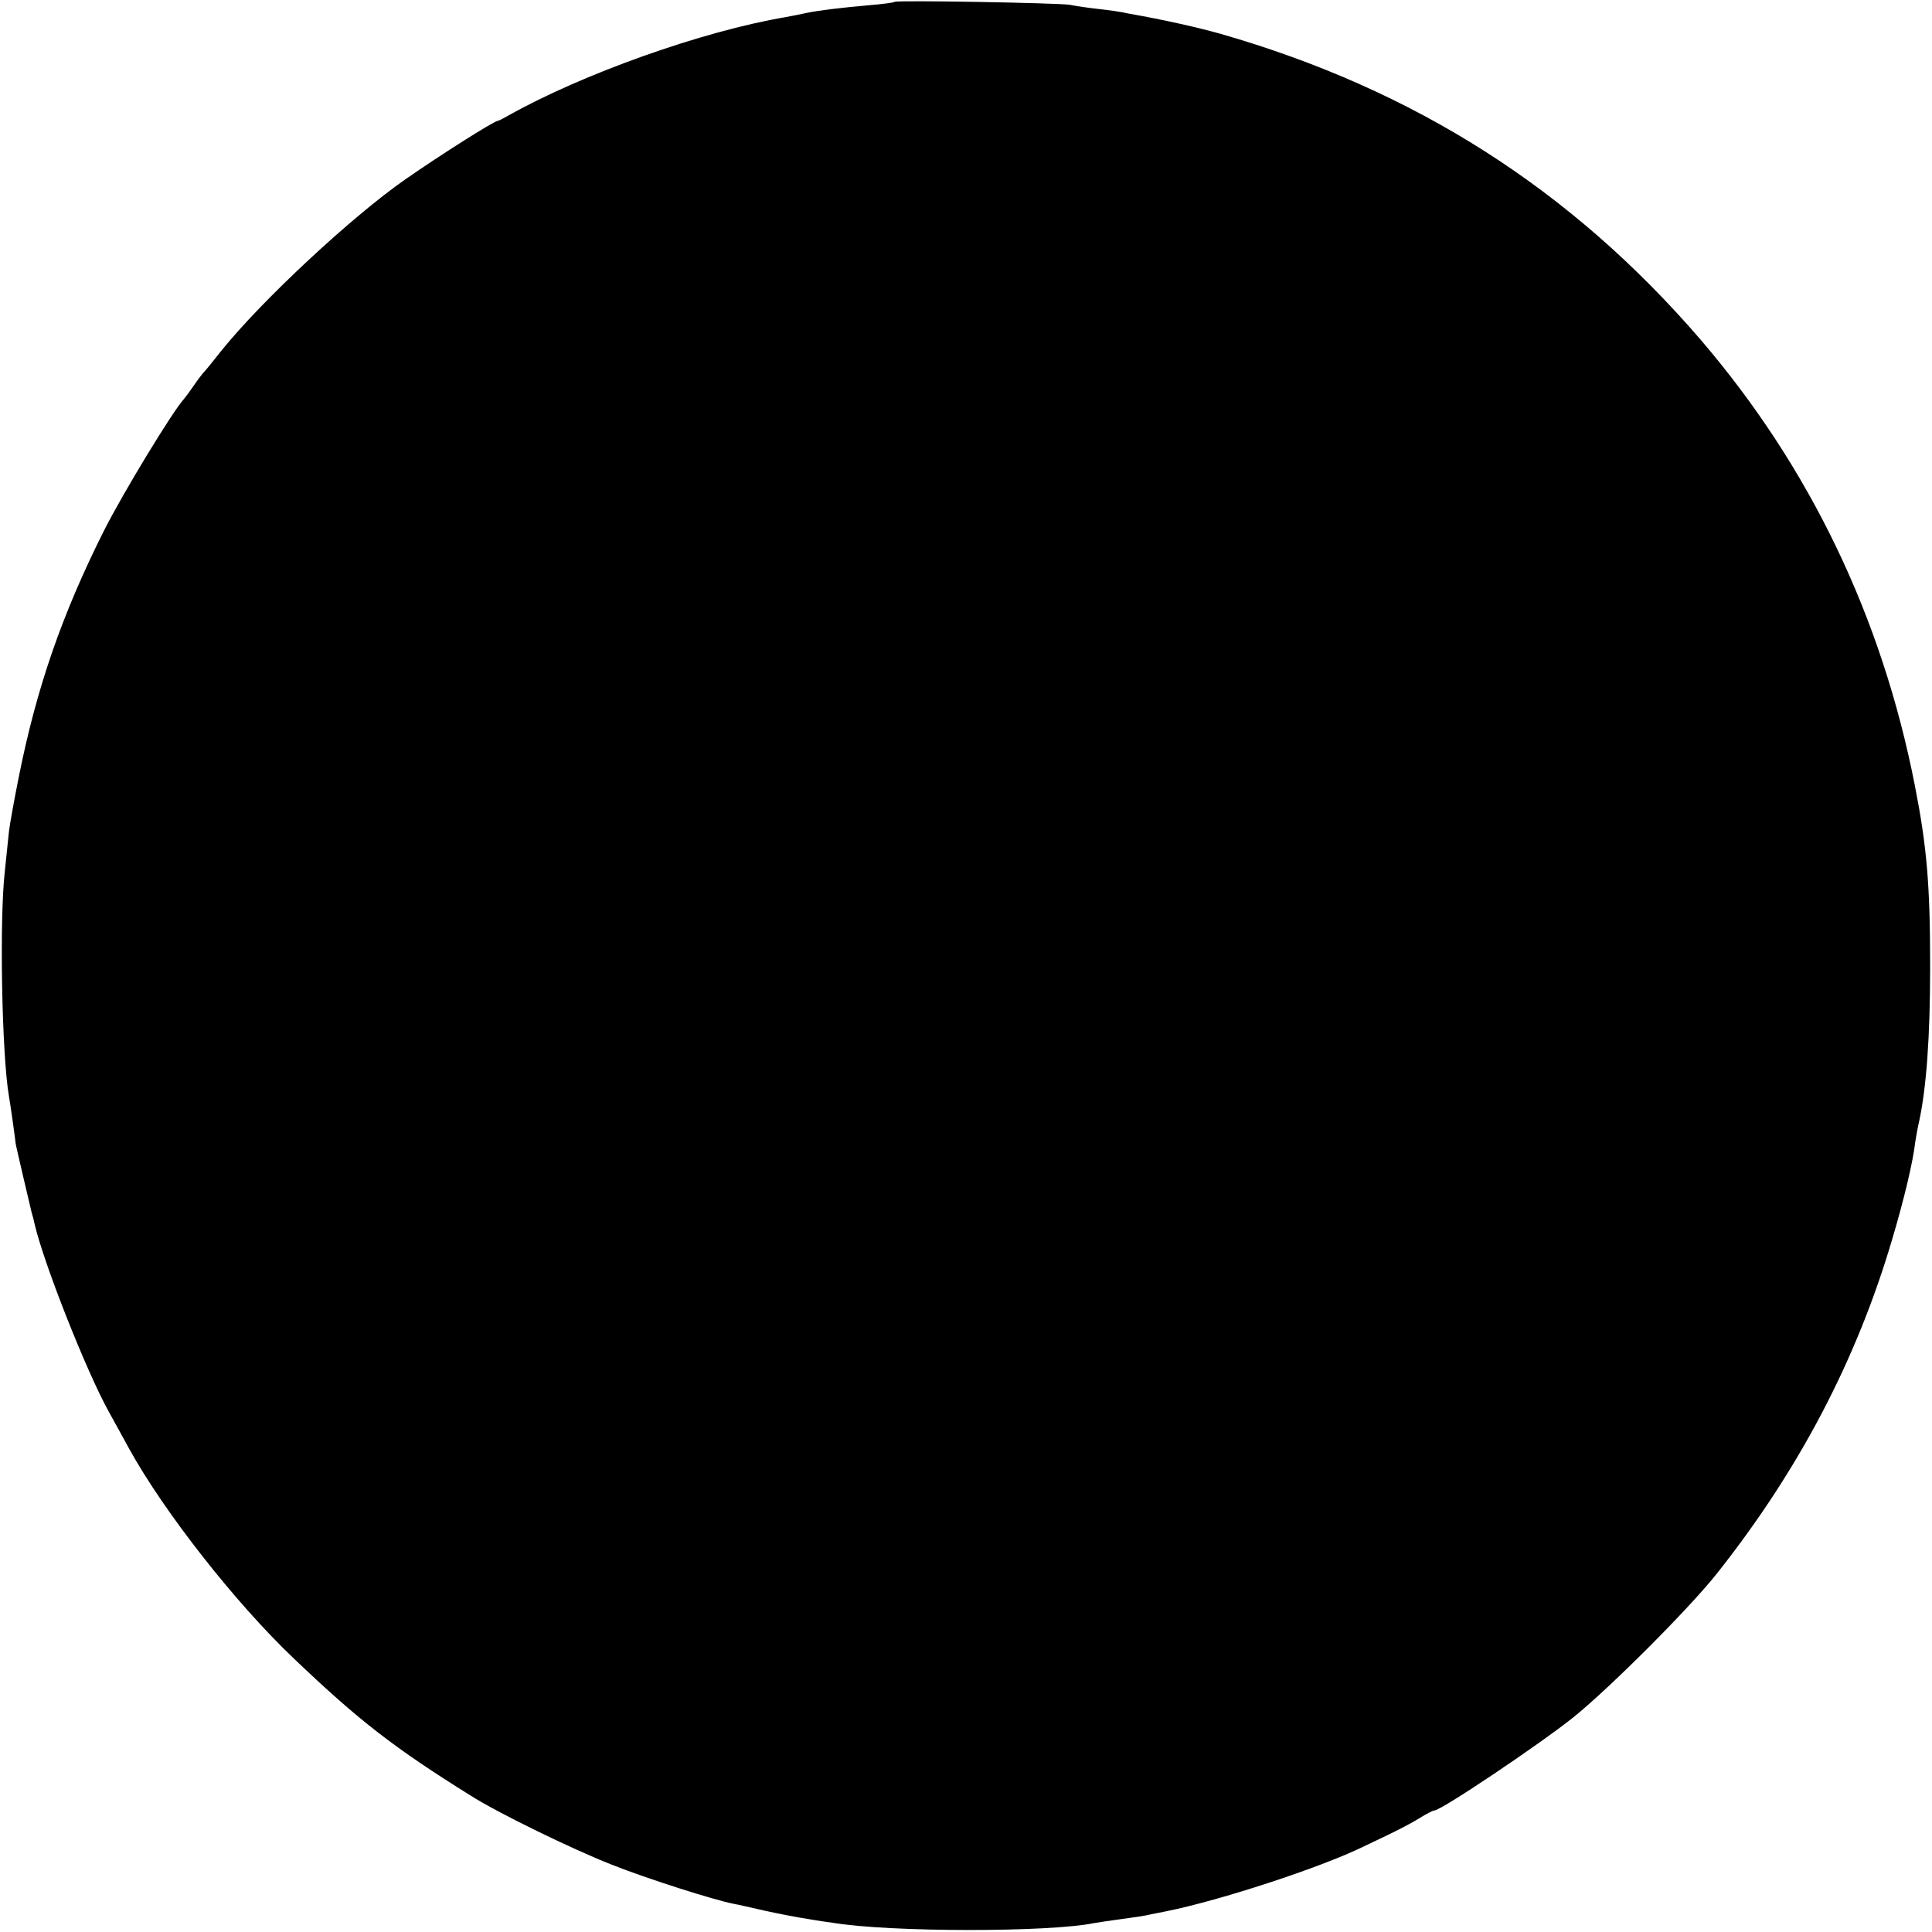
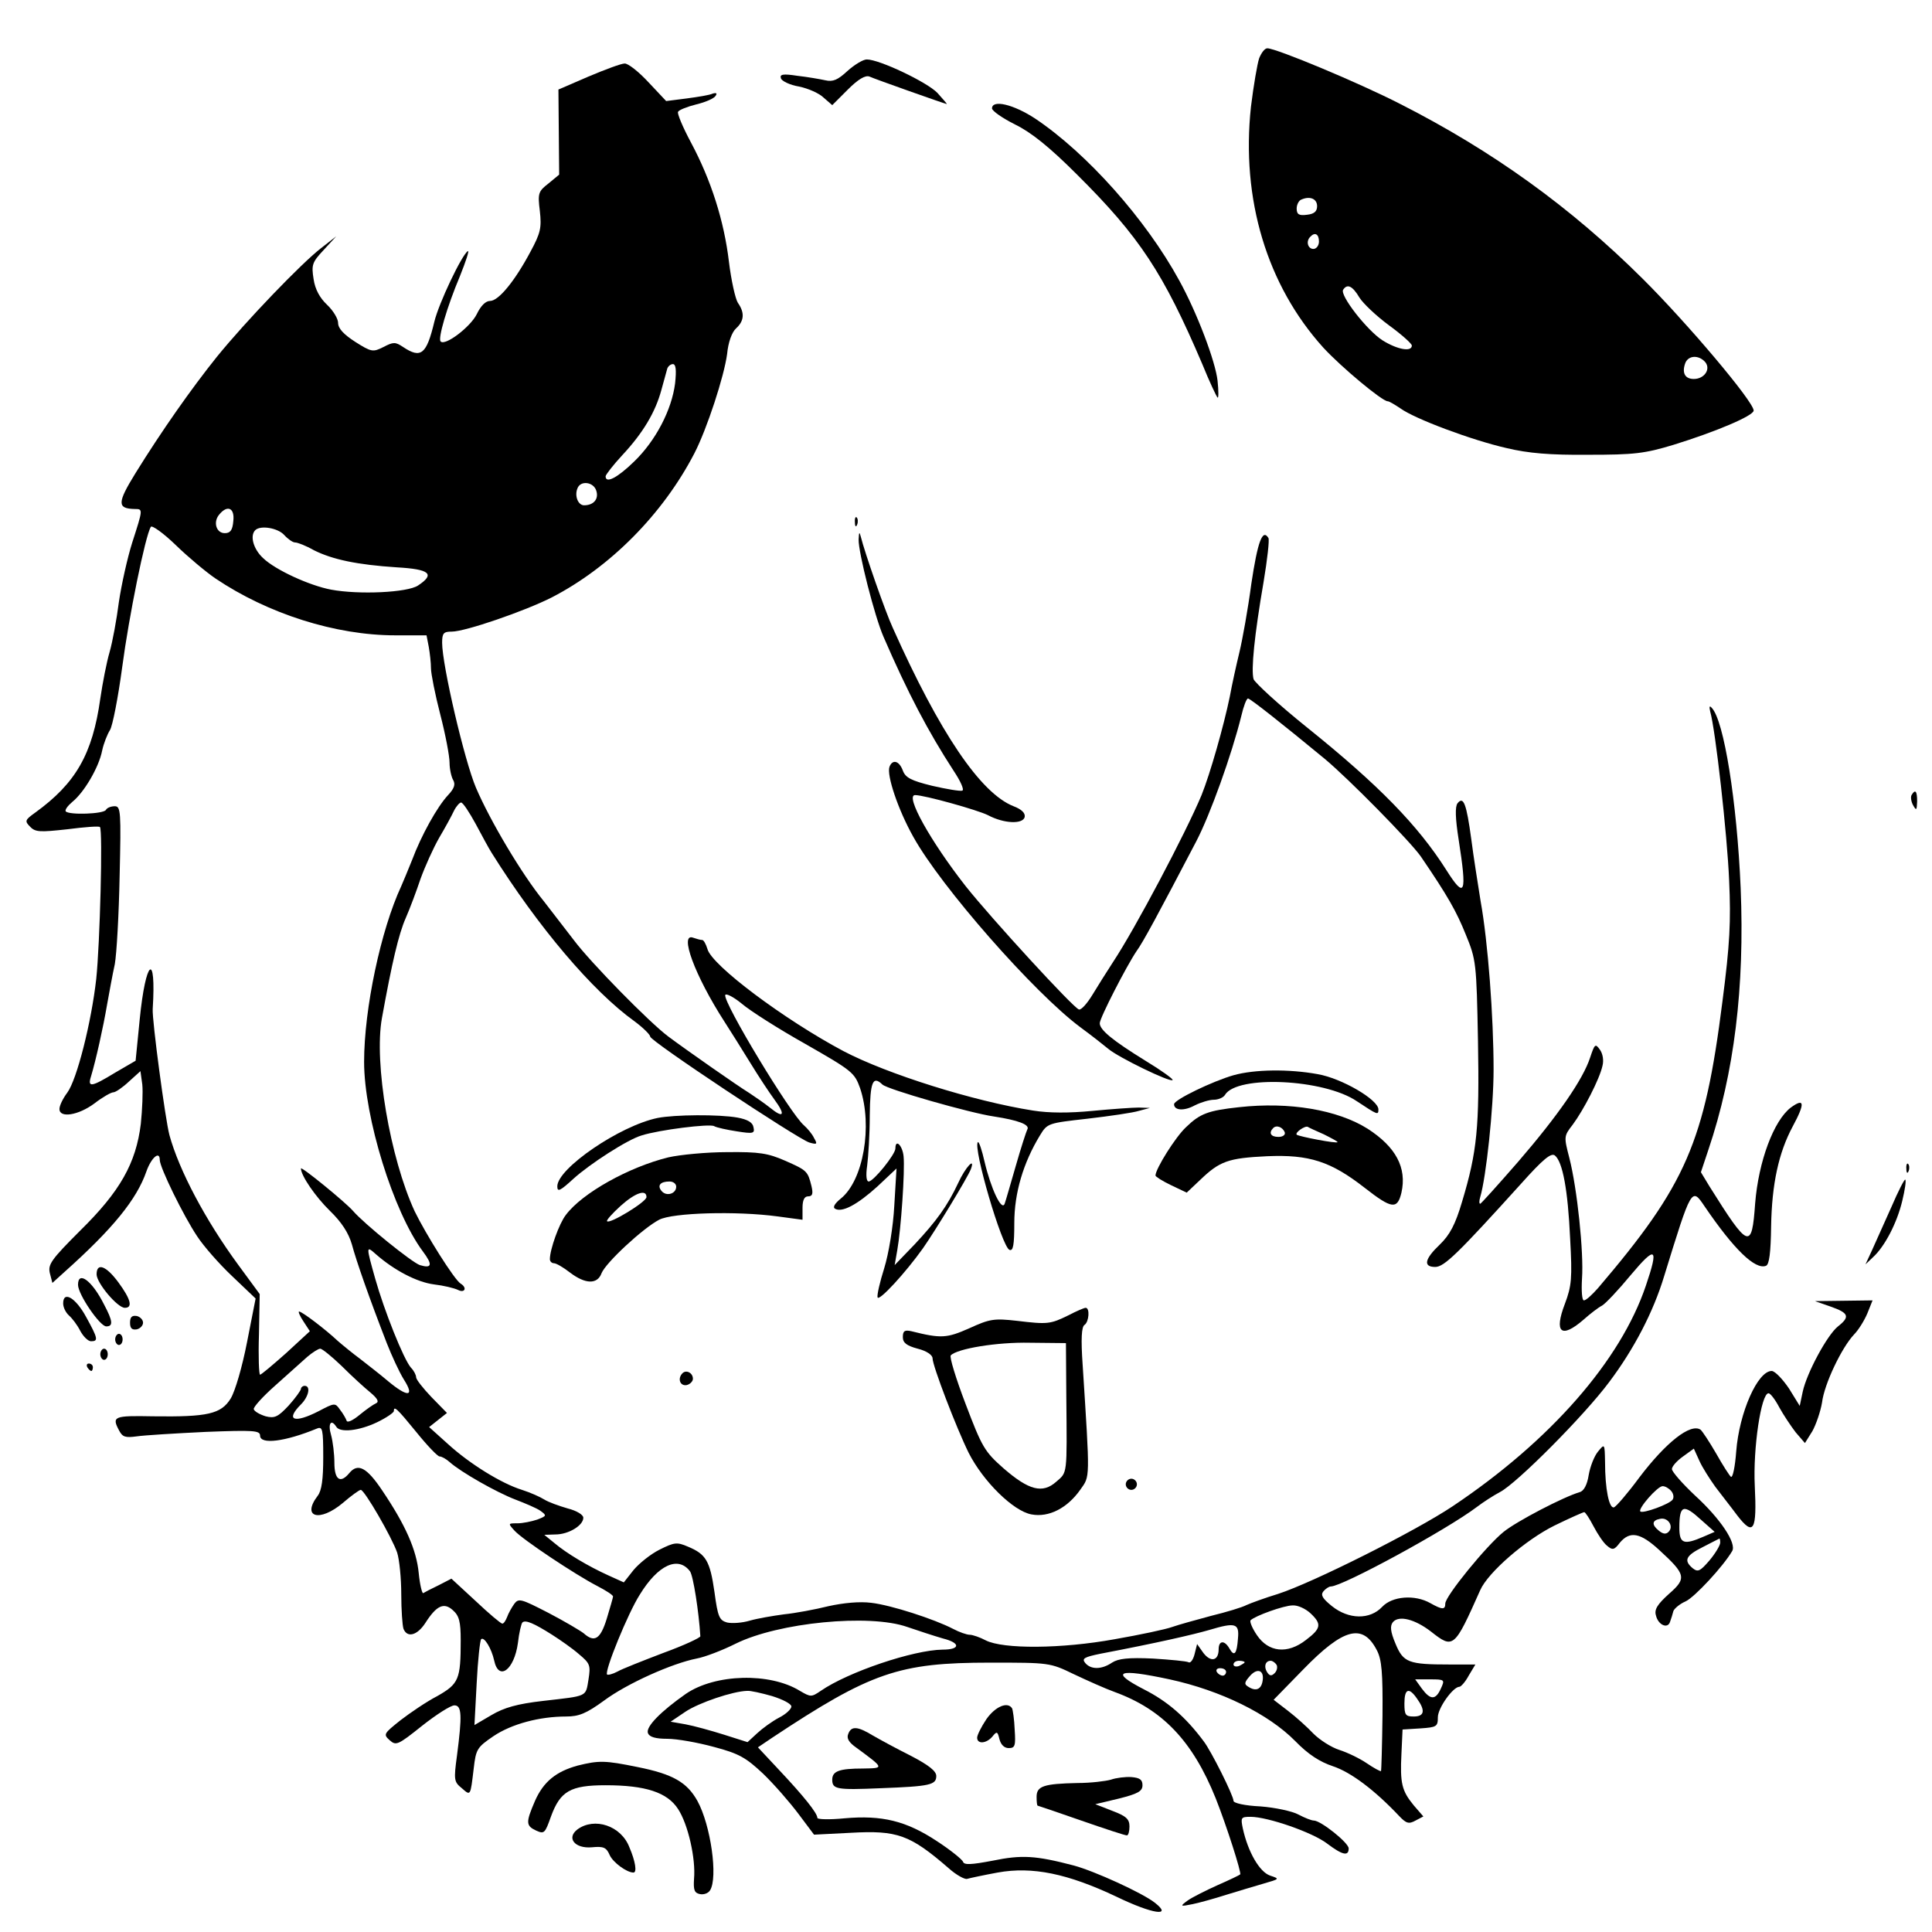
<svg xmlns="http://www.w3.org/2000/svg" version="1.0" width="520pt" height="520pt" viewBox="0 0 520 520" preserveAspectRatio="xMidYMid meet">
  <g transform="translate(0,520) scale(0.1,-0.1)" fill="#000000" stroke="none">
-     <path d="M2408 5195 c-2 -2 -32 -6 -68 -9 -79 -7 -137 -14 -170 -21 -14 -3 -38 -8 -55 -11 -225 -38 -547 -153 -745 -264 -14 -8 -27 -15 -30 -15 -14 -3 -153 -91 -248 -157 -144 -100 -388 -327 -497 -463 -22 -28 -44 -55 -50 -61 -5 -6 -17 -22 -25 -34 -8 -12 -20 -28 -25 -34 -31 -34 -164 -253 -215 -354 -113 -225 -182 -424 -230 -666 -12 -60 -24 -126 -26 -145 -2 -20 -7 -67 -11 -106 -15 -132 -8 -494 11 -605 4 -22 18 -122 18 -127 0 -4 38 -165 43 -186 3 -9 7 -25 9 -35 25 -105 138 -392 199 -502 17 -30 41 -75 55 -100 94 -170 286 -415 444 -565 173 -165 268 -239 475 -368 72 -46 273 -144 380 -186 93 -37 275 -95 327 -105 12 -2 50 -11 86 -19 36 -8 88 -18 115 -22 28 -5 57 -9 65 -10 156 -26 584 -26 705 -1 11 2 45 7 75 11 30 4 64 9 75 12 11 2 31 6 45 9 144 29 413 117 528 173 9 4 39 19 67 32 27 13 66 33 85 45 19 12 37 21 40 21 16 -2 285 179 375 251 99 80 312 293 387 388 220 278 375 573 471 899 33 111 56 209 62 262 2 12 6 36 10 53 20 92 30 228 30 420 0 219 -9 322 -41 485 -89 455 -283 858 -577 1201 -349 405 -770 673 -1292 823 -61 17 -148 37 -250 55 -16 4 -52 9 -80 12 -27 3 -61 8 -75 11 -28 5 -466 13 -472 8z" />
+     <path d="M3389 5043 c-5 -15 -15 -73 -22 -130 -27 -249 43 -481 195 -649 48 -52 158 -144 173 -144 4 0 19 -9 34 -19 38 -28 193 -86 286 -107 58 -14 118 -19 220 -18 123 0 151 3 230 27 113 35 215 78 215 92 0 24 -180 237 -299 355 -193 192 -404 344 -652 470 -111 57 -334 150 -358 150 -7 0 -16 -12 -22 -27z m156 -398 c0 -14 -8 -21 -27 -23 -22 -3 -28 1 -28 17 0 10 6 22 13 24 23 10 42 2 42 -18z m5 -95 c0 -11 -7 -20 -15 -20 -15 0 -21 21 -8 33 12 13 23 7 23 -13z m109 -151 c10 -16 46 -50 80 -75 33 -24 61 -49 61 -54 0 -18 -39 -11 -79 14 -42 27 -115 121 -106 136 11 17 25 11 44 -21z m931 -174 c15 -19 -3 -45 -31 -45 -23 0 -32 15 -24 40 7 24 37 26 55 5z" />
+     <path d="M2281 5009 c-26 -24 -39 -30 -60 -25 -14 3 -48 9 -75 12 -39 6 -48 4 -44 -7 2 -7 24 -18 49 -22 24 -5 54 -18 66 -30 l23 -20 42 42 c28 28 47 39 58 35 15 -7 202 -73 208 -74 2 0 -10 13 -25 30 -28 29 -156 90 -190 90 -10 0 -33 -14 -52 -31z" />
+     <path d="M1584 4994 l-81 -35 1 -115 1 -114 -29 -24 c-27 -21 -29 -26 -23 -74 5 -45 2 -59 -25 -109 -42 -79 -86 -133 -109 -133 -12 0 -25 -13 -36 -36 -17 -34 -85 -86 -97 -73 -8 7 17 93 52 176 16 40 26 70 21 67 -16 -10 -78 -140 -90 -190 -21 -88 -36 -100 -84 -68 -21 14 -26 14 -53 0 -28 -14 -32 -14 -76 14 -31 20 -46 36 -46 51 0 11 -13 33 -30 49 -19 18 -32 41 -36 69 -6 38 -4 45 27 78 l34 37 -41 -32 c-52 -40 -202 -196 -280 -292 -69 -86 -149 -200 -219 -313 -50 -81 -50 -96 -2 -97 22 0 22 0 -7 -90 -13 -41 -29 -113 -36 -160 -6 -47 -17 -107 -25 -135 -8 -27 -19 -84 -25 -125 -21 -150 -66 -228 -175 -307 -28 -20 -29 -23 -14 -38 14 -15 27 -15 100 -7 46 6 86 9 88 6 8 -8 0 -315 -10 -409 -13 -116 -52 -271 -78 -306 -12 -16 -21 -35 -21 -44 0 -25 51 -17 94 15 22 17 45 30 51 30 6 0 25 13 42 29 l31 28 5 -36 c2 -20 0 -67 -4 -106 -13 -106 -56 -182 -163 -287 -78 -78 -87 -91 -82 -114 l7 -27 32 29 c131 117 195 196 221 271 13 37 36 57 36 31 0 -20 64 -151 101 -206 17 -26 59 -74 94 -107 l63 -60 -23 -117 c-13 -67 -32 -132 -44 -152 -26 -42 -62 -50 -209 -48 -106 2 -112 0 -91 -39 9 -17 17 -19 47 -15 20 3 103 8 185 12 129 5 147 4 147 -10 0 -25 68 -16 153 19 15 6 17 -1 17 -77 0 -59 -4 -90 -15 -104 -44 -58 5 -72 68 -19 22 19 44 35 48 35 10 0 84 -128 98 -169 6 -19 11 -69 11 -112 0 -42 3 -84 6 -93 10 -25 37 -18 59 16 30 47 50 56 74 34 17 -15 21 -31 21 -81 0 -105 -5 -117 -63 -150 -29 -15 -73 -45 -99 -65 -45 -36 -47 -38 -29 -54 17 -15 22 -13 87 39 38 30 77 55 87 55 20 0 21 -27 7 -135 -9 -66 -8 -71 13 -88 24 -21 23 -22 32 53 6 52 9 57 53 87 49 33 124 53 196 53 34 0 54 8 102 43 62 46 183 100 249 113 22 4 69 22 105 40 115 57 360 81 462 45 29 -10 72 -24 96 -31 48 -12 47 -30 -1 -30 -79 -1 -254 -60 -328 -111 -25 -17 -27 -17 -56 0 -81 50 -228 46 -307 -8 -67 -47 -109 -89 -102 -106 4 -10 20 -15 52 -15 26 0 82 -10 126 -22 68 -18 86 -29 132 -72 29 -28 71 -76 95 -108 l42 -56 99 5 c125 7 159 -5 263 -95 21 -19 44 -31 50 -29 7 2 44 10 82 17 94 17 189 -3 320 -65 97 -47 153 -55 103 -16 -33 26 -162 85 -218 100 -103 27 -140 29 -218 13 -58 -11 -77 -12 -80 -3 -2 6 -34 32 -71 56 -82 54 -147 70 -248 61 -40 -4 -73 -3 -73 1 0 13 -38 60 -103 129 l-57 61 37 25 c267 177 342 203 588 203 159 0 161 0 225 -31 36 -17 85 -39 110 -48 129 -47 210 -132 272 -286 29 -73 70 -201 66 -205 -2 -2 -29 -15 -61 -29 -31 -14 -67 -32 -80 -41 -22 -16 -21 -17 13 -10 19 4 59 15 90 25 30 9 75 23 100 30 45 13 45 13 18 22 -28 10 -59 63 -73 127 -6 29 -5 31 21 31 46 0 167 -42 206 -72 41 -31 58 -35 58 -13 0 15 -75 75 -94 75 -6 0 -24 7 -41 16 -16 9 -63 19 -102 22 -43 2 -73 9 -73 15 0 14 -60 134 -80 160 -49 66 -98 108 -161 140 -93 48 -71 57 69 27 138 -30 266 -93 338 -166 35 -36 66 -56 102 -68 48 -16 112 -64 178 -134 19 -20 26 -22 44 -12 l21 11 -26 30 c-32 39 -37 59 -33 139 l3 65 48 3 c44 3 47 5 47 30 0 25 41 82 58 82 4 0 16 13 25 30 l18 30 -69 0 c-111 0 -125 5 -146 56 -14 33 -15 48 -7 58 16 19 59 8 102 -25 61 -48 63 -46 133 111 21 48 123 136 200 174 41 20 77 36 80 36 3 0 14 -17 25 -38 11 -21 27 -45 36 -52 15 -13 20 -12 35 8 27 32 55 27 106 -20 72 -66 74 -76 26 -118 -31 -28 -40 -42 -35 -58 6 -26 32 -37 38 -17 3 8 7 21 9 29 3 7 17 19 33 26 24 11 101 94 125 135 13 21 -32 88 -100 150 -34 32 -62 64 -62 71 0 7 13 22 30 34 l29 21 15 -33 c8 -18 28 -49 43 -70 15 -20 42 -54 59 -77 44 -57 53 -41 47 80 -5 100 17 249 37 249 5 0 18 -17 29 -38 11 -20 31 -50 44 -67 l25 -29 20 32 c10 18 22 53 26 77 6 50 53 148 86 183 12 12 28 38 36 57 l14 35 -77 -1 -78 -1 43 -15 c48 -17 52 -27 19 -53 -29 -23 -84 -125 -95 -176 l-8 -38 -29 47 c-17 25 -37 46 -46 47 -38 1 -88 -112 -96 -217 -3 -40 -9 -70 -14 -68 -4 3 -22 31 -40 63 -18 31 -37 60 -42 64 -27 18 -93 -34 -165 -129 -31 -42 -62 -78 -68 -80 -13 -4 -24 49 -24 122 -1 50 -1 50 -19 28 -10 -12 -21 -40 -25 -63 -4 -26 -13 -43 -24 -46 -44 -13 -169 -78 -205 -107 -46 -37 -157 -173 -157 -193 0 -17 -8 -17 -40 1 -42 24 -103 19 -130 -10 -33 -35 -90 -34 -135 2 -26 21 -31 30 -23 40 6 7 15 13 20 13 31 0 311 152 393 214 17 13 45 31 62 40 45 23 227 206 294 296 67 89 119 189 148 285 74 240 74 240 109 188 79 -116 136 -171 165 -160 9 3 13 35 14 107 2 113 20 197 58 268 34 63 32 78 -5 51 -46 -35 -87 -145 -96 -258 -9 -126 -17 -123 -123 46 l-23 38 20 60 c70 207 98 438 87 705 -10 232 -45 452 -78 485 -6 7 -7 3 -4 -10 14 -48 46 -332 51 -455 5 -110 2 -171 -18 -325 -48 -380 -98 -494 -335 -772 -16 -18 -32 -33 -38 -33 -5 0 -7 25 -5 59 5 70 -13 242 -34 324 -15 58 -15 59 9 90 29 39 72 122 80 158 4 15 1 33 -7 44 -12 17 -14 15 -26 -21 -19 -59 -87 -157 -194 -281 -54 -62 -100 -113 -102 -113 -3 0 -3 8 0 18 16 53 36 241 36 343 0 141 -15 344 -35 454 -7 44 -19 119 -25 166 -13 96 -21 117 -37 97 -7 -9 -6 -41 3 -98 23 -147 17 -161 -33 -82 -76 120 -182 229 -375 384 -76 61 -140 120 -144 130 -7 25 2 117 27 262 10 60 16 113 13 118 -16 26 -29 -10 -46 -123 -9 -68 -24 -151 -32 -184 -8 -33 -20 -87 -26 -120 -16 -78 -53 -208 -76 -265 -43 -103 -179 -360 -238 -449 -17 -26 -42 -66 -56 -89 -14 -23 -30 -41 -36 -39 -14 3 -236 245 -305 332 -94 120 -164 245 -136 245 25 0 168 -40 196 -54 43 -23 94 -25 99 -5 2 11 -9 21 -30 29 -89 35 -199 198 -325 480 -20 43 -76 204 -86 245 -4 15 -5 13 -6 -7 -1 -34 43 -207 67 -262 65 -150 120 -255 189 -361 18 -27 29 -51 23 -53 -6 -2 -42 4 -81 13 -57 14 -72 22 -79 41 -10 27 -28 31 -36 10 -8 -22 23 -115 64 -188 74 -134 325 -420 450 -513 30 -22 63 -48 75 -58 27 -23 167 -91 173 -84 3 2 -30 26 -73 52 -89 55 -123 83 -123 101 0 14 72 154 99 194 17 23 58 99 161 296 37 71 95 232 121 337 6 26 14 47 18 47 6 0 92 -68 206 -162 65 -54 231 -223 259 -263 73 -107 96 -148 121 -210 28 -68 29 -76 33 -287 4 -232 -2 -297 -43 -433 -18 -61 -33 -89 -60 -115 -41 -39 -45 -60 -12 -60 24 0 61 36 231 224 59 66 81 84 91 76 21 -17 35 -93 41 -223 6 -108 4 -128 -14 -176 -30 -78 -10 -95 50 -43 18 16 40 33 50 38 9 5 44 42 77 82 68 81 76 75 41 -28 -68 -202 -257 -418 -520 -594 -100 -67 -377 -206 -470 -236 -36 -11 -74 -25 -85 -30 -11 -6 -54 -19 -95 -29 -41 -11 -88 -24 -105 -30 -16 -6 -86 -21 -155 -33 -143 -26 -300 -27 -347 -3 -15 8 -35 15 -43 15 -8 0 -28 7 -45 16 -50 26 -167 64 -220 70 -31 4 -74 0 -115 -9 -36 -9 -90 -19 -120 -22 -30 -4 -71 -11 -92 -17 -20 -6 -47 -8 -61 -5 -21 6 -25 15 -34 82 -12 84 -23 102 -71 122 -30 13 -37 12 -77 -8 -24 -12 -55 -37 -70 -55 l-26 -33 -42 19 c-53 24 -112 59 -145 87 l-27 22 30 1 c35 0 75 24 75 45 0 8 -18 19 -42 25 -24 7 -52 17 -63 24 -11 7 -38 19 -60 26 -55 17 -141 70 -200 124 l-50 45 24 19 24 19 -42 43 c-22 23 -41 47 -41 53 0 6 -6 18 -14 26 -20 23 -72 154 -96 239 -25 89 -25 90 2 66 49 -43 110 -75 156 -81 26 -3 55 -10 65 -15 18 -9 25 6 7 17 -17 10 -95 135 -124 195 -66 143 -110 399 -88 520 27 149 45 226 64 269 11 25 29 73 40 106 12 33 34 82 50 110 16 27 34 60 40 73 6 12 15 22 19 22 5 0 22 -26 39 -57 17 -32 36 -67 43 -78 126 -201 272 -373 385 -454 23 -17 42 -36 42 -41 0 -12 395 -274 428 -285 21 -6 23 -5 13 12 -5 11 -18 26 -27 34 -36 30 -218 331 -212 351 2 5 22 -5 44 -23 22 -19 99 -68 172 -109 126 -72 132 -77 147 -119 34 -101 9 -248 -52 -297 -16 -13 -22 -23 -16 -27 19 -12 61 11 115 60 l51 48 -6 -100 c-3 -57 -15 -129 -27 -168 -12 -38 -20 -73 -18 -79 4 -11 75 66 122 132 33 47 120 190 129 213 13 35 -15 5 -34 -37 -29 -62 -59 -103 -117 -165 l-54 -56 7 40 c10 56 21 214 17 253 -3 29 -22 48 -22 21 0 -16 -59 -89 -72 -89 -6 0 -8 16 -4 43 3 23 7 84 7 135 1 90 8 108 34 83 13 -13 237 -77 300 -86 65 -10 98 -22 90 -35 -3 -6 -17 -49 -31 -98 -14 -48 -27 -94 -30 -102 -8 -21 -37 41 -54 113 -7 31 -15 55 -18 53 -14 -14 65 -283 85 -290 10 -4 13 13 13 72 0 81 24 162 69 236 20 33 22 33 128 45 60 7 122 16 138 21 l30 8 -30 1 c-16 0 -73 -4 -125 -9 -62 -6 -117 -6 -160 1 -159 25 -392 98 -510 160 -158 84 -355 231 -366 275 -4 13 -10 24 -14 24 -5 0 -15 3 -24 6 -39 15 4 -102 84 -226 16 -25 47 -74 69 -110 22 -36 51 -80 65 -99 31 -42 26 -53 -12 -22 -15 12 -40 29 -55 39 -31 19 -167 114 -218 152 -51 38 -209 199 -254 259 -22 29 -59 76 -81 105 -59 72 -145 217 -183 306 -31 73 -91 330 -91 390 0 26 4 30 26 30 36 0 196 55 269 92 157 81 299 224 384 388 34 66 80 207 88 267 3 32 13 59 24 69 22 20 24 42 5 69 -7 11 -18 61 -24 110 -13 110 -48 220 -102 321 -22 41 -38 79 -35 83 2 5 25 14 49 20 25 6 48 16 52 23 5 7 2 9 -8 6 -8 -4 -40 -9 -70 -13 l-55 -7 -48 51 c-26 28 -55 51 -64 50 -9 0 -52 -16 -97 -35z m233 -826 c-9 -71 -52 -154 -110 -210 -44 -43 -77 -61 -77 -40 0 4 20 30 45 57 56 60 89 116 105 175 7 25 14 51 16 58 2 6 9 12 15 12 8 0 10 -15 6 -52z m-212 -289 c7 -22 -7 -39 -33 -39 -16 0 -26 25 -18 45 8 23 44 18 51 -6z m-977 -81 c-2 -25 -8 -33 -23 -33 -23 0 -32 30 -15 50 22 27 42 18 38 -17z m-48 -155 c141 -95 323 -153 484 -153 l84 0 6 -31 c3 -17 6 -43 6 -58 0 -14 11 -70 25 -124 14 -54 25 -112 25 -130 0 -17 5 -39 10 -47 6 -11 3 -22 -14 -40 -29 -31 -72 -108 -97 -175 -11 -27 -24 -59 -29 -70 -55 -118 -100 -330 -100 -473 0 -149 79 -404 158 -510 27 -36 25 -47 -8 -37 -21 7 -150 111 -180 146 -21 24 -140 121 -140 114 0 -19 39 -76 78 -114 31 -30 50 -59 59 -90 12 -45 47 -145 94 -266 13 -33 33 -77 46 -98 30 -47 11 -49 -43 -4 -21 18 -55 44 -74 59 -19 14 -46 36 -61 49 -33 31 -96 79 -104 79 -3 0 2 -12 12 -27 l17 -26 -64 -59 c-36 -32 -67 -58 -70 -58 -3 0 -5 49 -3 108 l2 109 -58 79 c-88 120 -159 254 -185 349 -11 41 -47 310 -45 339 10 158 -19 134 -35 -28 l-11 -111 -55 -32 c-64 -39 -75 -41 -65 -10 13 43 33 133 43 192 6 33 15 83 21 110 5 28 11 134 13 238 4 172 3 187 -13 187 -10 0 -21 -4 -24 -10 -7 -11 -98 -14 -108 -4 -3 4 5 15 18 26 31 25 71 92 80 138 4 19 14 44 21 55 7 11 22 88 33 170 18 136 62 353 77 377 3 5 34 -17 67 -49 34 -33 82 -73 107 -90z m185 117 c10 -11 23 -20 29 -20 7 0 30 -9 51 -21 50 -25 116 -39 223 -46 89 -5 104 -18 57 -49 -29 -19 -159 -25 -234 -11 -58 11 -150 53 -183 85 -26 24 -36 60 -21 75 14 14 61 6 78 -13z m155 -2237 c27 -27 61 -58 77 -71 19 -16 24 -25 15 -29 -7 -3 -27 -17 -44 -31 -18 -15 -33 -22 -35 -16 -2 6 -10 20 -18 30 -13 19 -15 18 -57 -4 -66 -34 -91 -25 -48 18 21 21 27 50 10 50 -5 0 -10 -4 -10 -8 0 -4 -15 -25 -33 -45 -29 -31 -38 -35 -62 -29 -16 5 -30 13 -32 19 -2 5 24 34 58 64 33 30 72 64 86 77 14 12 30 22 35 22 5 0 31 -21 58 -47z m201 -178 c29 -36 57 -65 62 -65 6 0 18 -7 27 -15 30 -27 127 -82 177 -101 26 -10 57 -23 67 -30 18 -13 18 -14 -8 -24 -15 -5 -39 -10 -53 -10 -26 0 -26 0 -8 -20 22 -24 163 -118 223 -149 23 -12 42 -24 42 -28 0 -3 -8 -30 -17 -60 -17 -55 -33 -65 -62 -39 -9 7 -51 32 -95 55 -74 38 -80 40 -92 24 -7 -10 -16 -26 -19 -35 -4 -10 -9 -18 -13 -18 -4 0 -36 27 -72 61 l-65 60 -35 -18 c-19 -9 -38 -19 -41 -21 -3 -1 -9 23 -12 54 -6 63 -36 130 -98 222 -42 63 -66 75 -89 47 -24 -29 -40 -18 -40 28 0 23 -4 57 -9 75 -9 30 0 44 14 22 10 -17 62 -11 110 12 25 12 45 26 45 30 0 15 8 8 61 -57z m3377 -158 c6 -7 8 -17 4 -23 -7 -12 -81 -39 -87 -32 -7 7 46 68 60 68 7 0 17 -6 23 -13z m82 -79 l35 -31 -30 -13 c-53 -23 -65 -19 -65 24 0 62 11 65 60 20z m-89 -31 c-7 -7 -15 -6 -26 3 -20 16 -19 28 3 32 21 5 38 -20 23 -35z m139 -29 c0 -7 -13 -29 -29 -48 -25 -29 -31 -32 -45 -21 -25 21 -19 34 27 57 23 12 43 22 45 23 1 0 2 -5 2 -11z m-2773 -77 c9 -12 24 -110 28 -175 0 -4 -45 -25 -100 -45 -55 -21 -111 -43 -123 -50 -13 -7 -26 -10 -28 -8 -8 8 57 167 88 215 49 80 103 105 135 63z m1670 -113 c31 -29 29 -41 -12 -72 -50 -39 -101 -33 -132 13 -13 19 -20 37 -17 40 12 12 90 40 113 40 14 1 35 -9 48 -21z m-2041 -58 c22 -14 55 -37 72 -52 30 -25 32 -30 26 -68 -8 -48 -1 -44 -122 -58 -70 -8 -105 -18 -139 -38 l-46 -27 6 113 c3 61 9 115 12 118 8 8 28 -25 35 -57 12 -57 54 -26 64 47 3 27 9 52 12 55 8 8 31 -2 80 -33z m1846 -10 c-3 -42 -10 -50 -23 -27 -13 23 -29 22 -29 -2 0 -31 -21 -36 -41 -10 l-17 24 -7 -28 c-4 -15 -11 -24 -16 -21 -5 3 -49 7 -96 10 -66 3 -93 0 -110 -11 -28 -19 -57 -19 -72 -1 -10 12 -3 16 41 25 152 29 248 51 293 64 70 21 81 18 77 -23z m374 -32 c13 -25 16 -60 15 -176 -1 -80 -3 -147 -4 -149 -2 -1 -19 8 -38 21 -19 13 -52 29 -74 36 -22 7 -53 27 -70 44 -16 17 -47 45 -68 61 l-39 30 80 82 c108 111 160 125 198 51z m-356 -32 c0 -2 -7 -6 -15 -10 -8 -3 -15 -1 -15 4 0 6 7 10 15 10 8 0 15 -2 15 -4z m86 -7 c3 -6 1 -16 -5 -22 -9 -9 -14 -8 -21 3 -9 15 -4 30 10 30 5 0 12 -5 16 -11z m-136 -19 c0 -5 -4 -10 -9 -10 -6 0 -13 5 -16 10 -3 6 1 10 9 10 9 0 16 -4 16 -10z m98 -26 c-4 -21 -18 -27 -38 -14 -12 7 -11 12 5 30 20 22 39 14 33 -16z m480 -19 c-14 -31 -28 -31 -51 0 l-18 25 40 0 c40 0 40 -1 29 -25z m-1800 -20 c29 -9 52 -21 52 -28 0 -7 -15 -21 -33 -30 -19 -10 -45 -29 -59 -42 l-26 -24 -63 20 c-35 11 -82 24 -104 28 l-40 7 40 27 c36 24 127 55 166 56 8 1 39 -6 67 -14z m1736 -7 c23 -32 20 -48 -9 -48 -22 0 -25 4 -25 35 0 40 12 45 34 13z" />
+     <path d="M2670 4908 c1 -7 28 -26 62 -43 43 -21 92 -60 167 -135 168 -167 232 -264 337 -510 19 -47 38 -87 41 -90 3 -3 3 18 0 46 -6 52 -55 182 -103 269 -90 165 -249 343 -388 436 -58 38 -116 52 -116 27z" />
+     <path d="M2301 3794 c0 -11 3 -14 6 -6 3 7 2 16 -1 19 -3 4 -6 -2 -5 -13z" />
+     <path d="M5145 3060 c-3 -5 -1 -18 4 -27 9 -16 10 -14 11 10 0 28 -5 34 -15 17z" />
+     <path d="M3320 2306 c-56 -16 -160 -66 -160 -78 0 -17 27 -19 56 -3 16 8 39 15 51 15 12 0 26 6 30 13 32 54 267 43 355 -17 56 -37 58 -38 58 -22 0 26 -99 84 -164 95 -77 14 -169 13 -226 -3z" />
+     <path d="M3335 2220 c-83 -9 -105 -17 -143 -54 -28 -26 -82 -112 -82 -130 0 -3 19 -15 42 -26 l42 -20 36 34 c53 51 76 59 180 64 114 5 172 -14 263 -85 73 -57 88 -59 99 -13 15 67 -15 123 -91 172 -81 51 -211 73 -346 58z m123 -68 c2 -7 -6 -12 -17 -12 -21 0 -27 11 -14 24 9 9 26 2 31 -12z m105 -5 c20 -10 37 -19 37 -21 0 -5 -104 15 -110 20 -5 6 23 25 30 21 3 -2 22 -11 43 -20z" />
+     <path d="M1770 2191 c-102 -21 -270 -136 -270 -184 0 -16 7 -13 43 20 44 40 146 106 184 117 47 15 183 32 195 25 7 -4 35 -10 61 -14 44 -7 49 -6 45 11 -2 13 -16 21 -43 26 -50 9 -169 8 -215 -1z" />
+     <path d="M1799 2085 c-106 -26 -232 -96 -276 -155 -18 -23 -43 -93 -43 -119 0 -6 5 -11 11 -11 6 0 25 -11 43 -25 42 -32 74 -32 85 -2 11 28 111 121 155 144 36 19 208 24 319 9 l67 -9 0 32 c0 21 5 31 15 31 12 0 14 7 9 28 -10 40 -12 42 -71 68 -46 20 -69 24 -156 23 -56 0 -127 -7 -158 -14z m21 -79 c0 -19 -26 -27 -39 -12 -13 15 -4 26 21 26 10 0 18 -6 18 -14z m-80 -28 c0 -13 -99 -73 -106 -65 -3 2 14 21 36 41 40 36 70 46 70 24z" />
+     <path d="M5131 2054 c0 -11 3 -14 6 -6 3 7 2 16 -1 19 -3 4 -6 -2 -5 -13z" />
+     <path d="M5091 1952 c-19 -42 -42 -94 -52 -116 l-18 -39 20 19 c32 29 65 93 79 152 7 29 11 55 8 57 -2 2 -19 -31 -37 -73z" />
+     <path d="M260 1770 c0 -23 56 -90 76 -90 22 0 16 23 -17 68 -33 45 -59 55 -59 22z" />
+     <path d="M210 1742 c0 -26 59 -112 76 -112 19 0 18 14 -6 59 -32 64 -70 92 -70 53z" />
+     <path d="M170 1692 c0 -11 7 -25 16 -33 8 -7 22 -25 30 -41 8 -15 21 -28 29 -28 20 0 19 7 -13 65 -28 52 -62 72 -62 37z" />
+     <path d="M2876 1660 c-49 -24 -56 -25 -139 -15 -62 7 -73 5 -128 -20 -61 -27 -76 -28 -156 -8 -18 4 -23 1 -23 -16 0 -15 10 -23 40 -31 24 -6 40 -17 40 -26 0 -20 64 -187 97 -254 39 -77 120 -157 169 -166 47 -9 97 17 132 67 26 37 26 23 6 335 -5 71 -3 103 5 108 12 8 15 46 3 46 -4 0 -25 -9 -46 -20z m-6 -220 c2 -212 3 -202 -27 -228 -37 -33 -74 -23 -142 36 -51 45 -58 57 -102 173 -26 68 -44 127 -40 131 17 18 124 36 213 34 l97 -1 1 -145z" />
+     <path d="M350 1640 c0 -15 5 -20 18 -18 9 2 17 10 17 18 0 8 -8 16 -17 18 -13 2 -18 -3 -18 -18z" />
+     <path d="M310 1595 c0 -8 5 -15 10 -15 6 0 10 7 10 15 0 8 -4 15 -10 15 -5 0 -10 -7 -10 -15z" />
+     <path d="M270 1555 c0 -8 5 -15 10 -15 6 0 10 7 10 15 0 8 -4 15 -10 15 -5 0 -10 -7 -10 -15z" />
+     <path d="M235 1520 c3 -5 8 -10 11 -10 2 0 4 5 4 10 0 6 -5 10 -11 10 -5 0 -7 -4 -4 -10z" />
+     <path d="M1837 1504 c-14 -14 -7 -35 11 -32 9 2 17 10 17 17 0 16 -18 25 -28 15z" />
+     <path d="M3030 1205 c0 -8 7 -15 15 -15 8 0 15 7 15 15 0 8 -7 15 -15 15 -8 0 -15 -7 -15 -15z" />
+     <path d="M2655 573 c-14 -21 -25 -43 -25 -50 0 -18 25 -16 41 3 12 15 14 14 19 -7 4 -15 13 -24 25 -24 17 0 19 6 16 50 -1 27 -5 53 -7 57 -12 19 -45 5 -69 -29z" />
+     <path d="M2283 533 c-5 -12 2 -23 22 -37 76 -56 75 -55 18 -56 -64 0 -83 -7 -83 -30 0 -26 12 -28 130 -23 134 5 150 9 150 33 0 13 -20 29 -68 54 -38 19 -84 44 -103 55 -41 25 -58 26 -66 4z" />
+     <path d="M1555 448 c-58 -16 -92 -43 -115 -95 -25 -58 -25 -67 3 -80 22 -10 24 -7 40 38 25 68 52 84 147 84 107 0 166 -19 195 -64 27 -41 48 -134 43 -188 -2 -30 1 -38 16 -41 10 -2 22 2 27 10 22 34 2 176 -34 241 -28 50 -66 72 -161 91 -88 18 -104 18 -161 4z" />
+     <path d="M2990 410 c-14 -4 -54 -9 -90 -9 -90 -2 -110 -8 -110 -37 0 -13 1 -24 3 -24 1 0 54 -18 117 -40 63 -22 118 -40 123 -40 4 0 7 11 7 24 0 20 -9 28 -46 42 l-46 18 63 15 c52 13 64 20 64 36 0 15 -7 20 -30 22 -16 1 -41 -2 -55 -7z" />
+     <path d="M1554 276 c-30 -23 -7 -52 39 -48 31 3 39 0 48 -21 9 -20 46 -47 64 -47 10 0 5 31 -11 68 -22 58 -94 82 -140 48z" />
  </g>
</svg>
